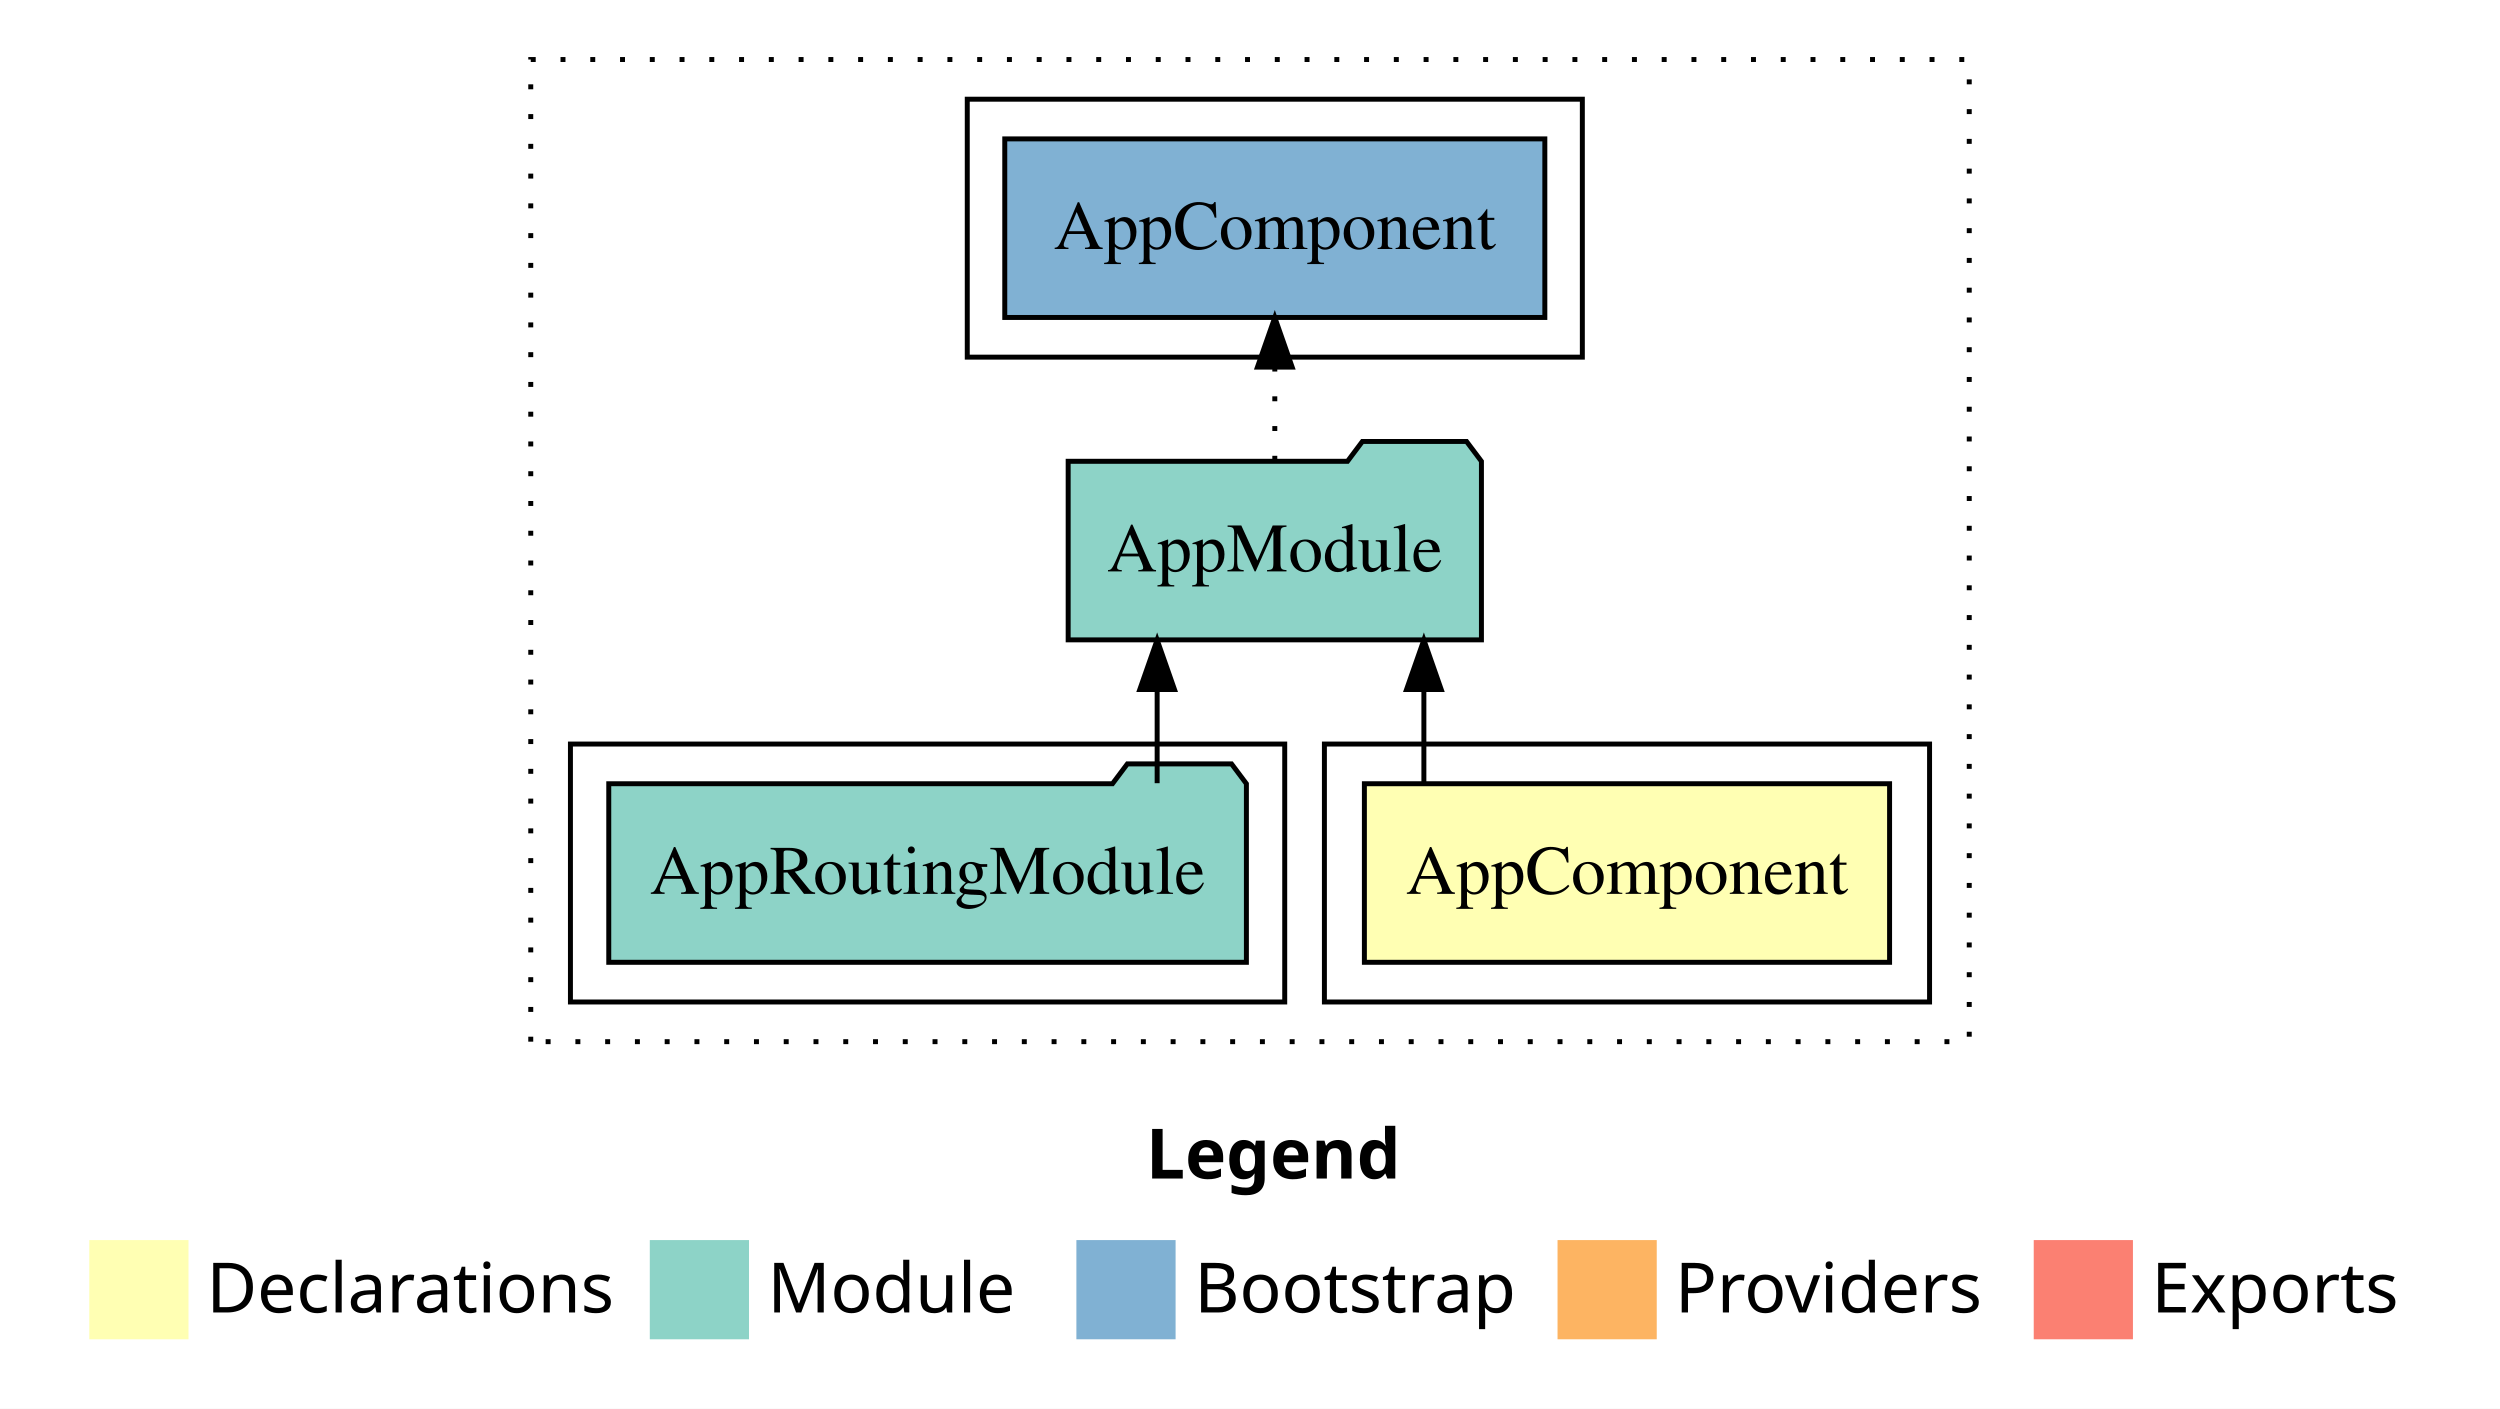
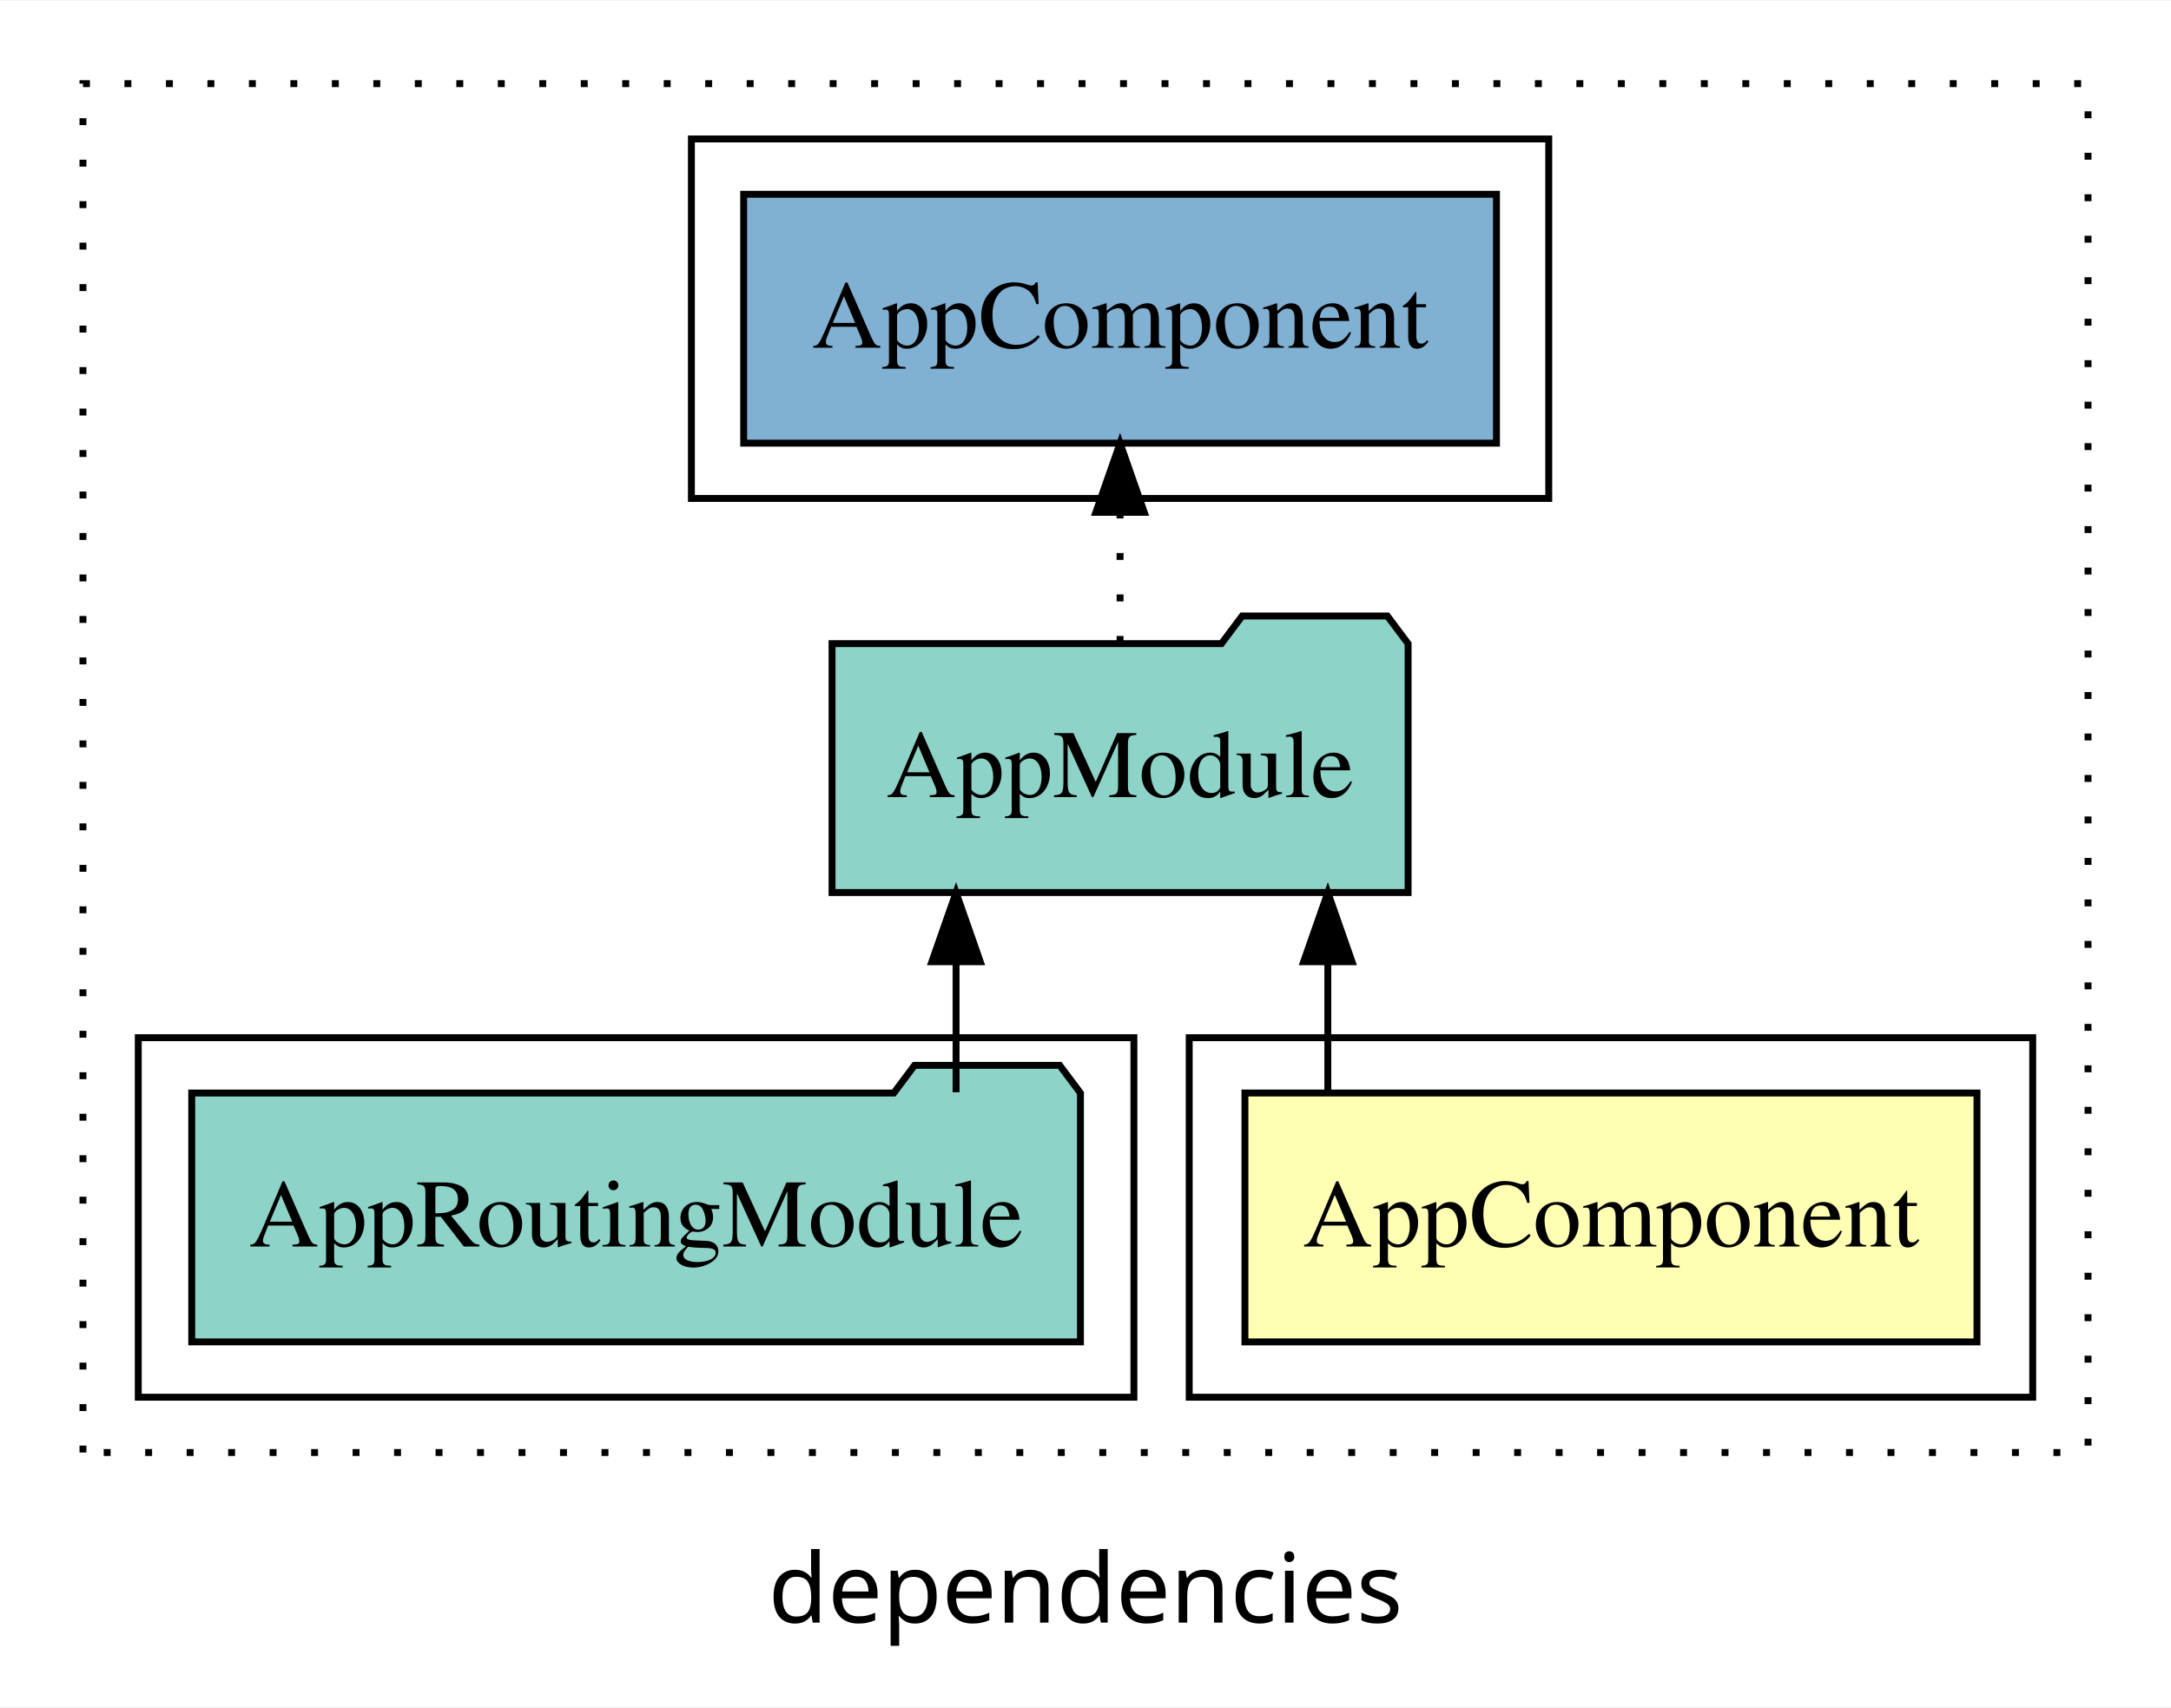
- <svg xmlns="http://www.w3.org/2000/svg" width="504pt" height="284pt" viewBox="0.00 0.00 504.00 284.00">
-   <g id="graph0" class="graph" transform="scale(1 1) rotate(0) translate(4 280)">
-     <polygon fill="#ffffff" stroke="transparent" points="-4,4 -4,-280 500,-280 500,4 -4,4" />
-     <text text-anchor="start" x="227.009" y="-42.4" font-family="sans-serif" font-weight="bold" font-size="14.00" fill="#000000">Legend</text>
-     <polygon fill="#ffffb3" stroke="transparent" points="14,-10 14,-30 34,-30 34,-10 14,-10" />
-     <text text-anchor="start" x="37.629" y="-15.4" font-family="sans-serif" font-size="14.00" fill="#000000">  Declarations</text>
-     <polygon fill="#8dd3c7" stroke="transparent" points="127,-10 127,-30 147,-30 147,-10 127,-10" />
-     <text text-anchor="start" x="150.725" y="-15.4" font-family="sans-serif" font-size="14.00" fill="#000000">  Module</text>
-     <polygon fill="#80b1d3" stroke="transparent" points="213,-10 213,-30 233,-30 233,-10 213,-10" />
-     <text text-anchor="start" x="236.781" y="-15.4" font-family="sans-serif" font-size="14.00" fill="#000000">  Bootstrap</text>
-     <polygon fill="#fdb462" stroke="transparent" points="310,-10 310,-30 330,-30 330,-10 310,-10" />
-     <text text-anchor="start" x="333.673" y="-15.4" font-family="sans-serif" font-size="14.00" fill="#000000">  Providers</text>
-     <polygon fill="#fb8072" stroke="transparent" points="406,-10 406,-30 426,-30 426,-10 406,-10" />
-     <text text-anchor="start" x="429.726" y="-15.4" font-family="sans-serif" font-size="14.00" fill="#000000">  Exports</text>
+ <svg xmlns="http://www.w3.org/2000/svg" width="314pt" height="247pt" viewBox="0.00 0.00 314.00 246.80">
+   <g id="graph0" class="graph" transform="scale(1 1) rotate(0) translate(4 242.8)">
+     <polygon fill="white" stroke="transparent" points="-4,4 -4,-242.8 310,-242.8 310,4 -4,4" />
+     <text text-anchor="middle" x="153" y="-8.2" font-family="sans-serif" font-size="14.00">dependencies</text>
    <g id="clust1" class="cluster">
-       <polygon fill="none" stroke="#000000" stroke-dasharray="1,5" points="103,-70 103,-268 393,-268 393,-70 103,-70" />
+       <polygon fill="none" stroke="black" stroke-dasharray="1,5" points="8,-32.8 8,-230.8 298,-230.8 298,-32.8 8,-32.8" />
+     </g>
+     <g id="clust6" class="cluster">
+       <polygon fill="none" stroke="black" points="96,-170.8 96,-222.8 220,-222.8 220,-170.8 96,-170.8" />
    </g>
    <g id="clust2" class="cluster">
-       <polygon fill="none" stroke="#000000" points="263,-78 263,-130 385,-130 385,-78 263,-78" />
+       <polygon fill="none" stroke="black" points="168,-40.8 168,-92.8 290,-92.8 290,-40.8 168,-40.8" />
    </g>
    <g id="clust4" class="cluster">
-       <polygon fill="none" stroke="#000000" points="111,-78 111,-130 255,-130 255,-78 111,-78" />
-     </g>
-     <g id="clust6" class="cluster">
-       <polygon fill="none" stroke="#000000" points="191,-208 191,-260 315,-260 315,-208 191,-208" />
+       <polygon fill="none" stroke="black" points="16,-40.8 16,-92.8 160,-92.8 160,-40.8 16,-40.8" />
    </g>
    <g id="node1" class="node">
-       <polygon fill="#ffffb3" stroke="#000000" points="376.94,-122 271.06,-122 271.06,-86 376.94,-86 376.94,-122" />
-       <text text-anchor="middle" x="324" y="-99.8" font-family="Times,serif" font-size="14.00" fill="#000000">AppComponent</text>
+       <polygon fill="#ffffb3" stroke="black" points="281.94,-84.8 176.06,-84.8 176.06,-48.8 281.94,-48.8 281.94,-84.8" />
+       <text text-anchor="middle" x="229" y="-62.6" font-family="Times,serif" font-size="14.00">AppComponent</text>
    </g>
    <g id="node2" class="node">
-       <polygon fill="#8dd3c7" stroke="#000000" points="294.657,-187 291.657,-191 270.657,-191 267.657,-187 211.343,-187 211.343,-151 294.657,-151 294.657,-187" />
-       <text text-anchor="middle" x="253" y="-164.8" font-family="Times,serif" font-size="14.00" fill="#000000">AppModule</text>
+       <polygon fill="#8dd3c7" stroke="black" points="199.66,-149.8 196.66,-153.8 175.66,-153.8 172.66,-149.8 116.34,-149.8 116.34,-113.8 199.66,-113.8 199.66,-149.8" />
+       <text text-anchor="middle" x="158" y="-127.6" font-family="Times,serif" font-size="14.00">AppModule</text>
    </g>
    <g id="edge1" class="edge">
-       <path fill="none" stroke="#000000" d="M283.054,-122.106C283.054,-122.106 283.054,-140.991 283.054,-140.991" />
-       <polygon fill="#000000" stroke="#000000" points="279.554,-140.991 283.054,-150.991 286.554,-140.991 279.554,-140.991" />
+       <path fill="none" stroke="black" d="M188.05,-84.91C188.05,-84.91 188.05,-103.79 188.05,-103.79" />
+       <polygon fill="black" stroke="black" points="184.55,-103.79 188.05,-113.79 191.55,-103.79 184.55,-103.79" />
    </g>
    <g id="node4" class="node">
-       <polygon fill="#80b1d3" stroke="#000000" points="307.439,-252 198.561,-252 198.561,-216 307.439,-216 307.439,-252" />
-       <text text-anchor="middle" x="253" y="-229.8" font-family="Times,serif" font-size="14.00" fill="#000000">AppComponent </text>
+       <polygon fill="#80b1d3" stroke="black" points="212.44,-214.8 103.56,-214.8 103.56,-178.8 212.44,-178.8 212.44,-214.8" />
+       <text text-anchor="middle" x="158" y="-192.6" font-family="Times,serif" font-size="14.00">AppComponent </text>
    </g>
    <g id="edge3" class="edge">
-       <path fill="none" stroke="#000000" stroke-dasharray="1,5" d="M253,-187.106C253,-187.106 253,-205.991 253,-205.991" />
-       <polygon fill="#000000" stroke="#000000" points="249.5,-205.991 253,-215.991 256.5,-205.991 249.5,-205.991" />
+       <path fill="none" stroke="black" stroke-dasharray="1,5" d="M158,-149.91C158,-149.91 158,-168.79 158,-168.79" />
+       <polygon fill="black" stroke="black" points="154.5,-168.79 158,-178.79 161.5,-168.79 154.5,-168.79" />
    </g>
    <g id="node3" class="node">
-       <polygon fill="#8dd3c7" stroke="#000000" points="247.274,-122 244.274,-126 223.274,-126 220.274,-122 118.726,-122 118.726,-86 247.274,-86 247.274,-122" />
-       <text text-anchor="middle" x="183" y="-99.8" font-family="Times,serif" font-size="14.00" fill="#000000">AppRoutingModule</text>
+       <polygon fill="#8dd3c7" stroke="black" points="152.27,-84.8 149.27,-88.8 128.27,-88.8 125.27,-84.8 23.73,-84.8 23.73,-48.8 152.27,-48.8 152.27,-84.8" />
+       <text text-anchor="middle" x="88" y="-62.6" font-family="Times,serif" font-size="14.00">AppRoutingModule</text>
    </g>
    <g id="edge2" class="edge">
-       <path fill="none" stroke="#000000" d="M229.28,-122.106C229.28,-122.106 229.28,-140.991 229.28,-140.991" />
-       <polygon fill="#000000" stroke="#000000" points="225.78,-140.991 229.28,-150.991 232.78,-140.991 225.78,-140.991" />
+       <path fill="none" stroke="black" d="M134.28,-84.91C134.28,-84.91 134.28,-103.79 134.28,-103.79" />
+       <polygon fill="black" stroke="black" points="130.78,-103.79 134.28,-113.79 137.78,-103.79 130.78,-103.79" />
    </g>
  </g>
</svg>
